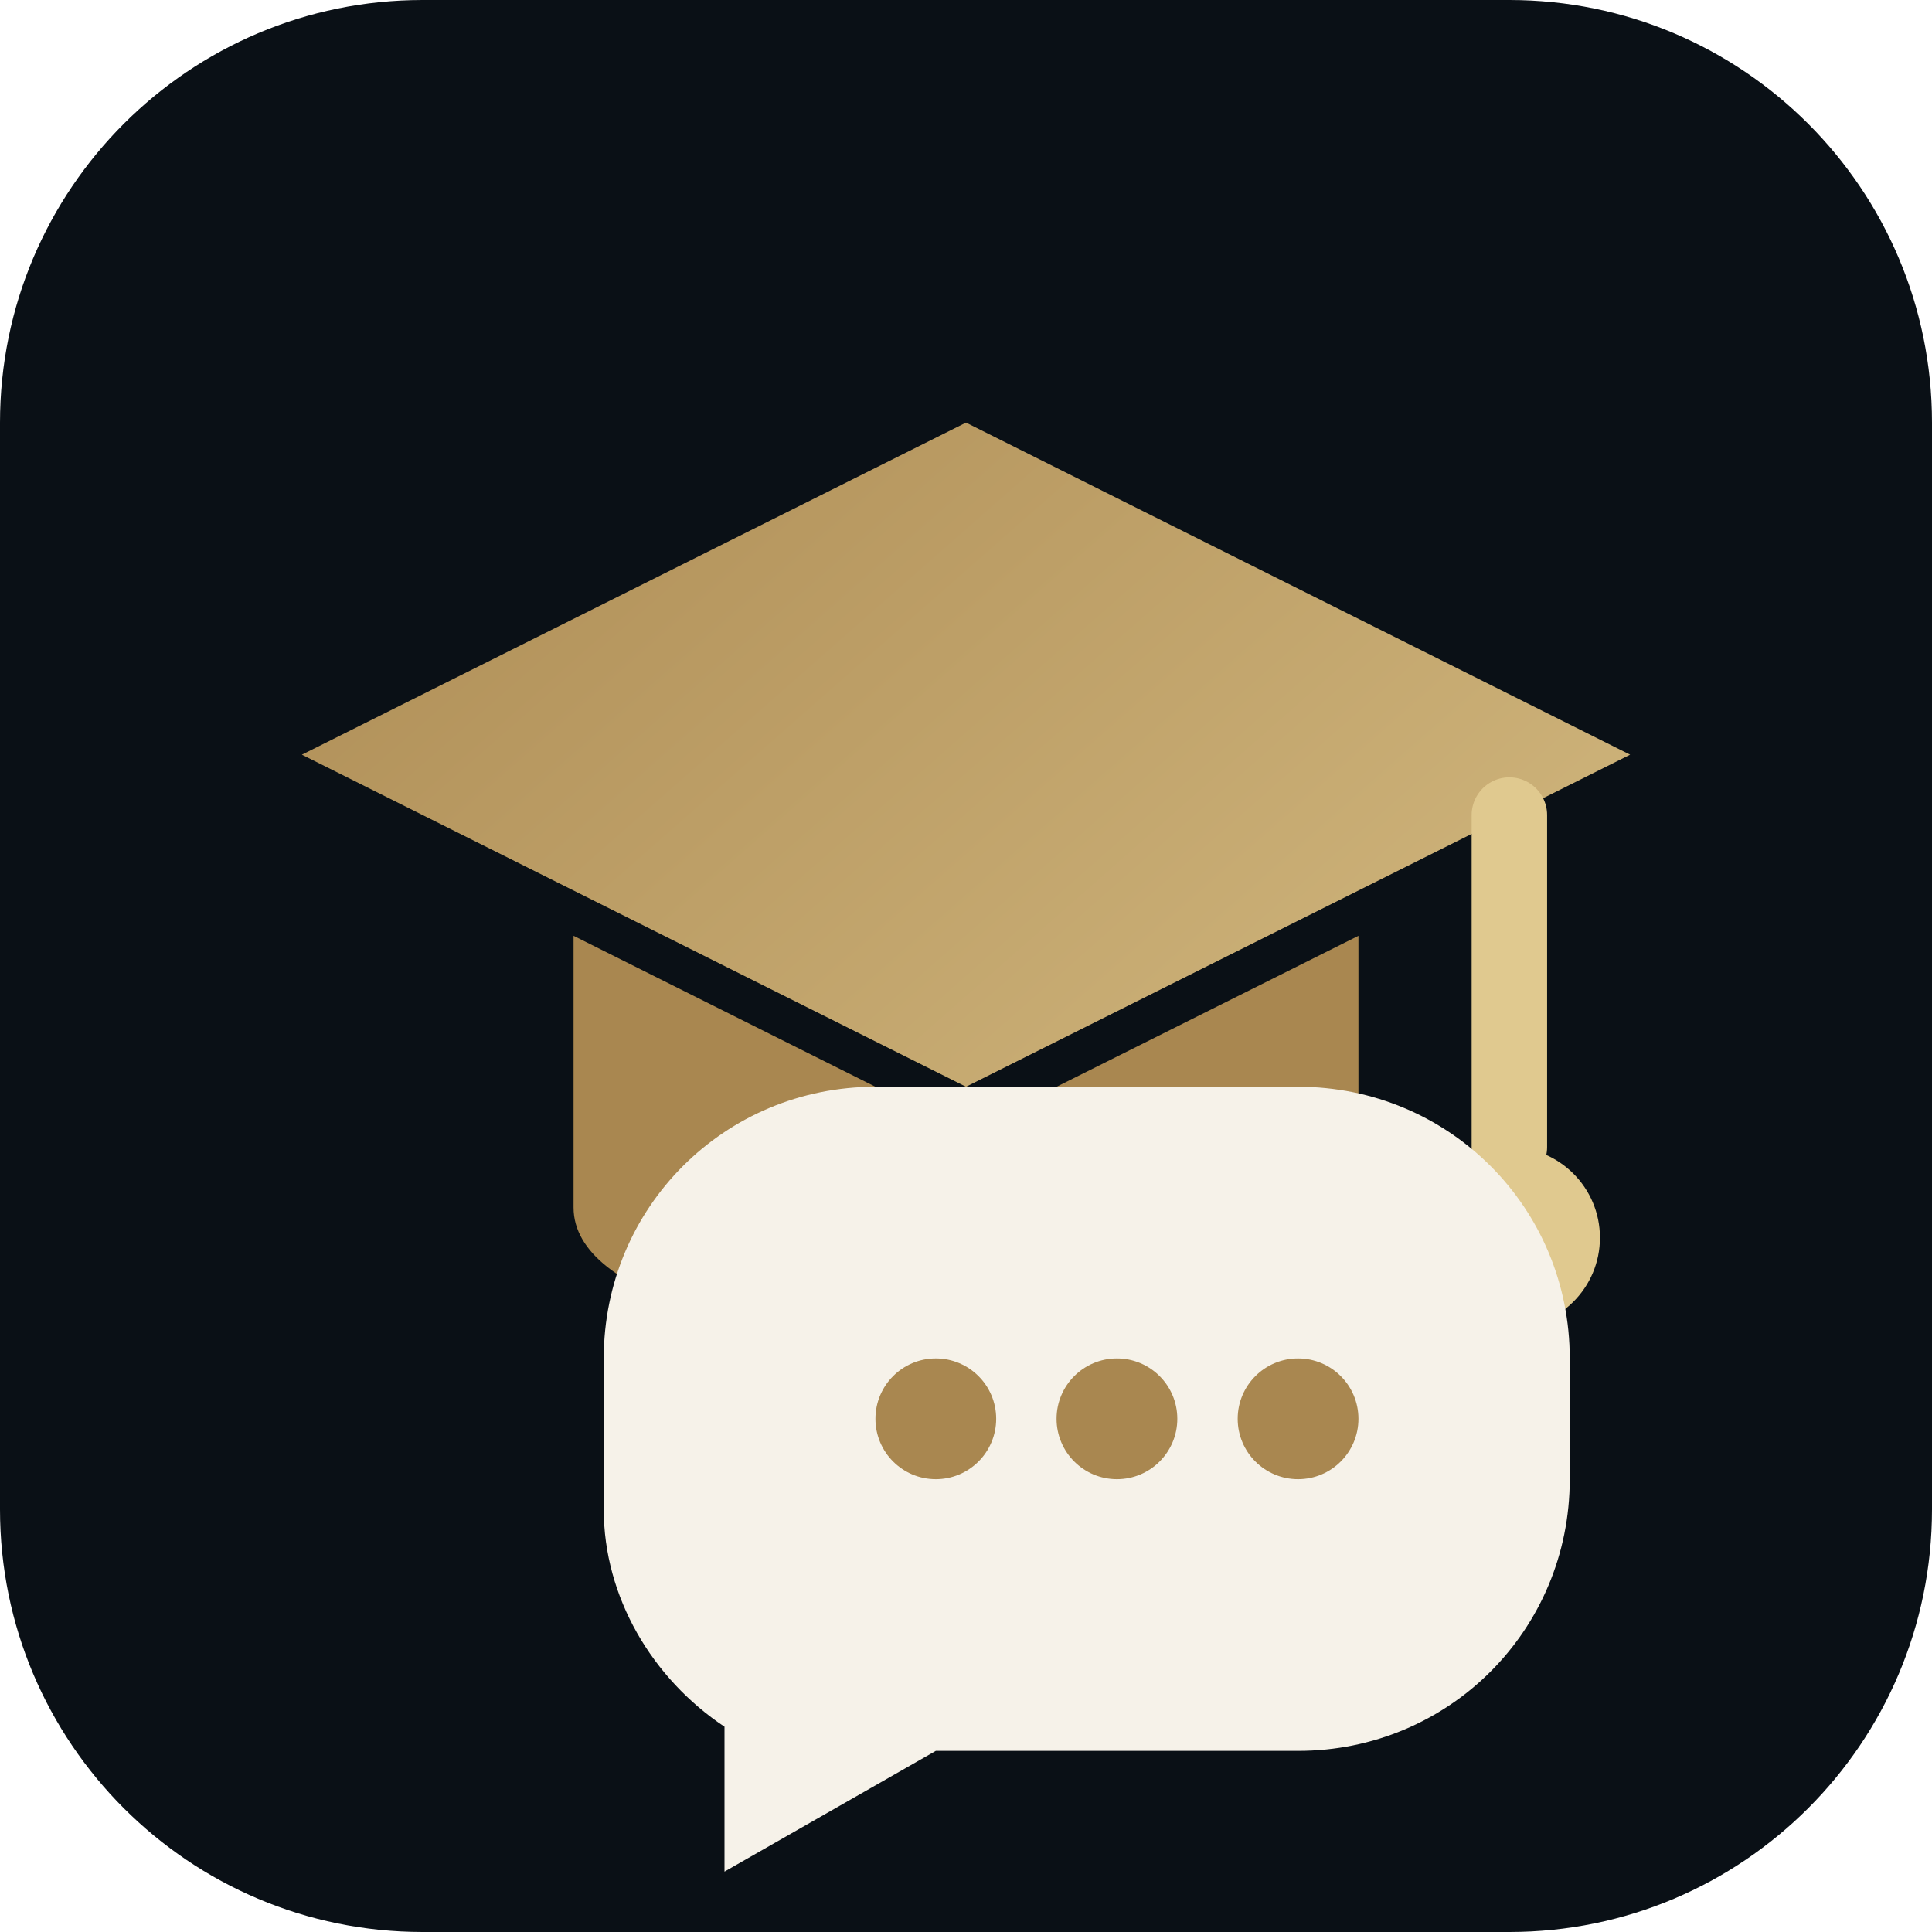
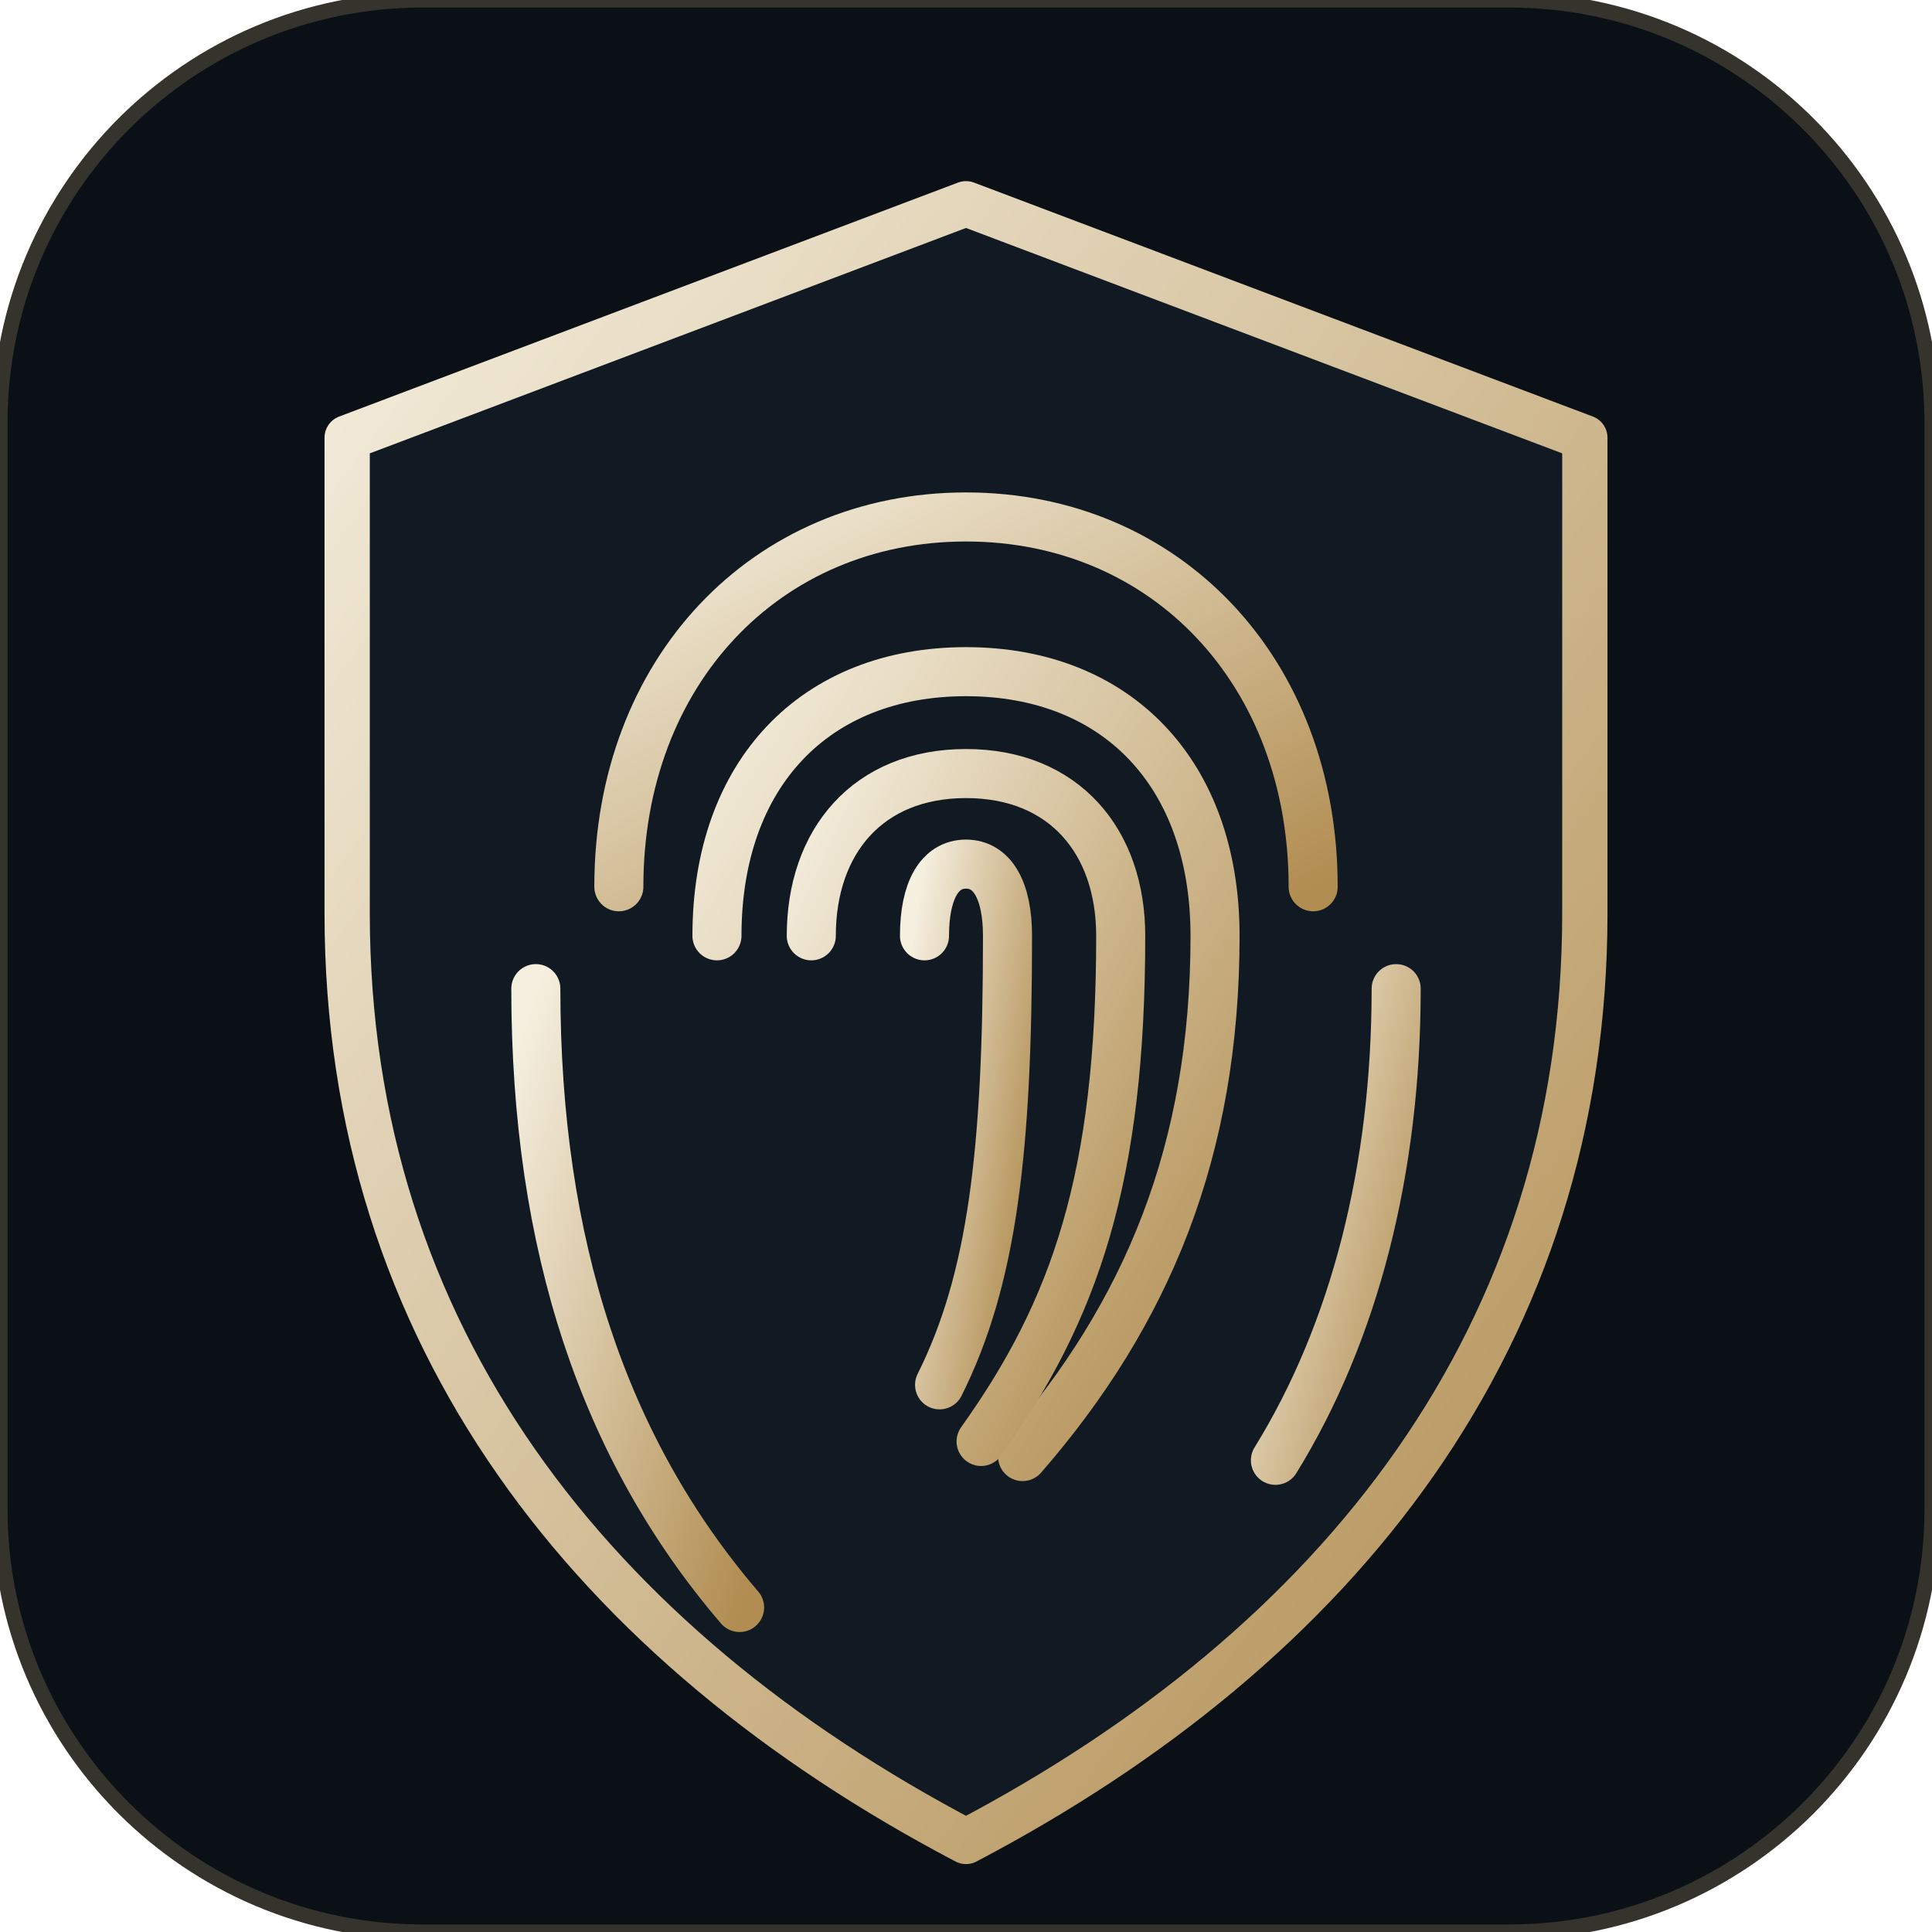
- <svg xmlns="http://www.w3.org/2000/svg" viewBox="0 0 64 64">
+ <svg xmlns="http://www.w3.org/2000/svg" viewBox="0 0 512 512" role="img" aria-labelledby="title">
  <defs>
-     <linearGradient id="b" x1="10" y1="8" x2="54" y2="58" gradientUnits="userSpaceOnUse">
-       <stop stop-color="#a98750" />
-       <stop offset="1" stop-color="#e0c98f" />
+     <linearGradient id="gold" x1="0" y1="0" x2="1" y2="1">
+       <stop stop-color="#f5efdf" />
+       <stop offset="1" stop-color="#b18d51" />
    </linearGradient>
  </defs>
-   <rect width="64" height="64" rx="14" fill="#0a1016" />
-   <path d="M10 25 32 14l22 11-22 11-22-11Z" fill="url(#b)" />
-   <path d="M19 31v9c0 6 26 6 26 0v-9l-13 6.5L19 31Z" fill="#a98750" />
-   <path d="M50 27v11" stroke="#e0c98f" stroke-width="2.5" stroke-linecap="round" />
-   <circle cx="50" cy="41" r="3" fill="#e0c98f" />
-   <path d="M20 45c0-5 4-9 9-9h14c5 0 9 4 9 9v4c0 5-4 9-9 9H31l-7 4v-4.8c-2.4-1.6-4-4.3-4-7.2v-5Z" fill="#f6f2e9" />
-   <circle cx="31" cy="47" r="2" fill="#a98750" />
-   <circle cx="37" cy="47" r="2" fill="#a98750" />
-   <circle cx="43" cy="47" r="2" fill="#a98750" />
+   <rect width="512" height="512" rx="112" fill="#0a1016" stroke="#34332c" stroke-width="4" />
+   <path d="M256 54 420 116v126c0 112-65 194-164 246C157 436 92 354 92 242V116L256 54Z" fill="#111a22" stroke="url(#gold)" stroke-width="12" stroke-linejoin="round" />
+   <g fill="none" stroke="url(#gold)" stroke-width="13" stroke-linecap="round">
+     <path d="M164 235c0-57 39-98 92-98s92 41 92 98" />
+     <path d="M190 248c0-43 26-70 66-70s66 27 66 70c0 57-18 100-51 138" />
+     <path d="M215 248c0-25 15-43 41-43s41 18 41 43c0 64-12 99-37 134" />
+     <path d="M245 248c0-12 4-19 11-19s11 7 11 19c0 57-4 91-18 119" />
+     <path d="M142 262c0 68 18 122 54 164" />
+     <path d="M370 262c0 48-11 91-32 125" />
+   </g>
</svg>
